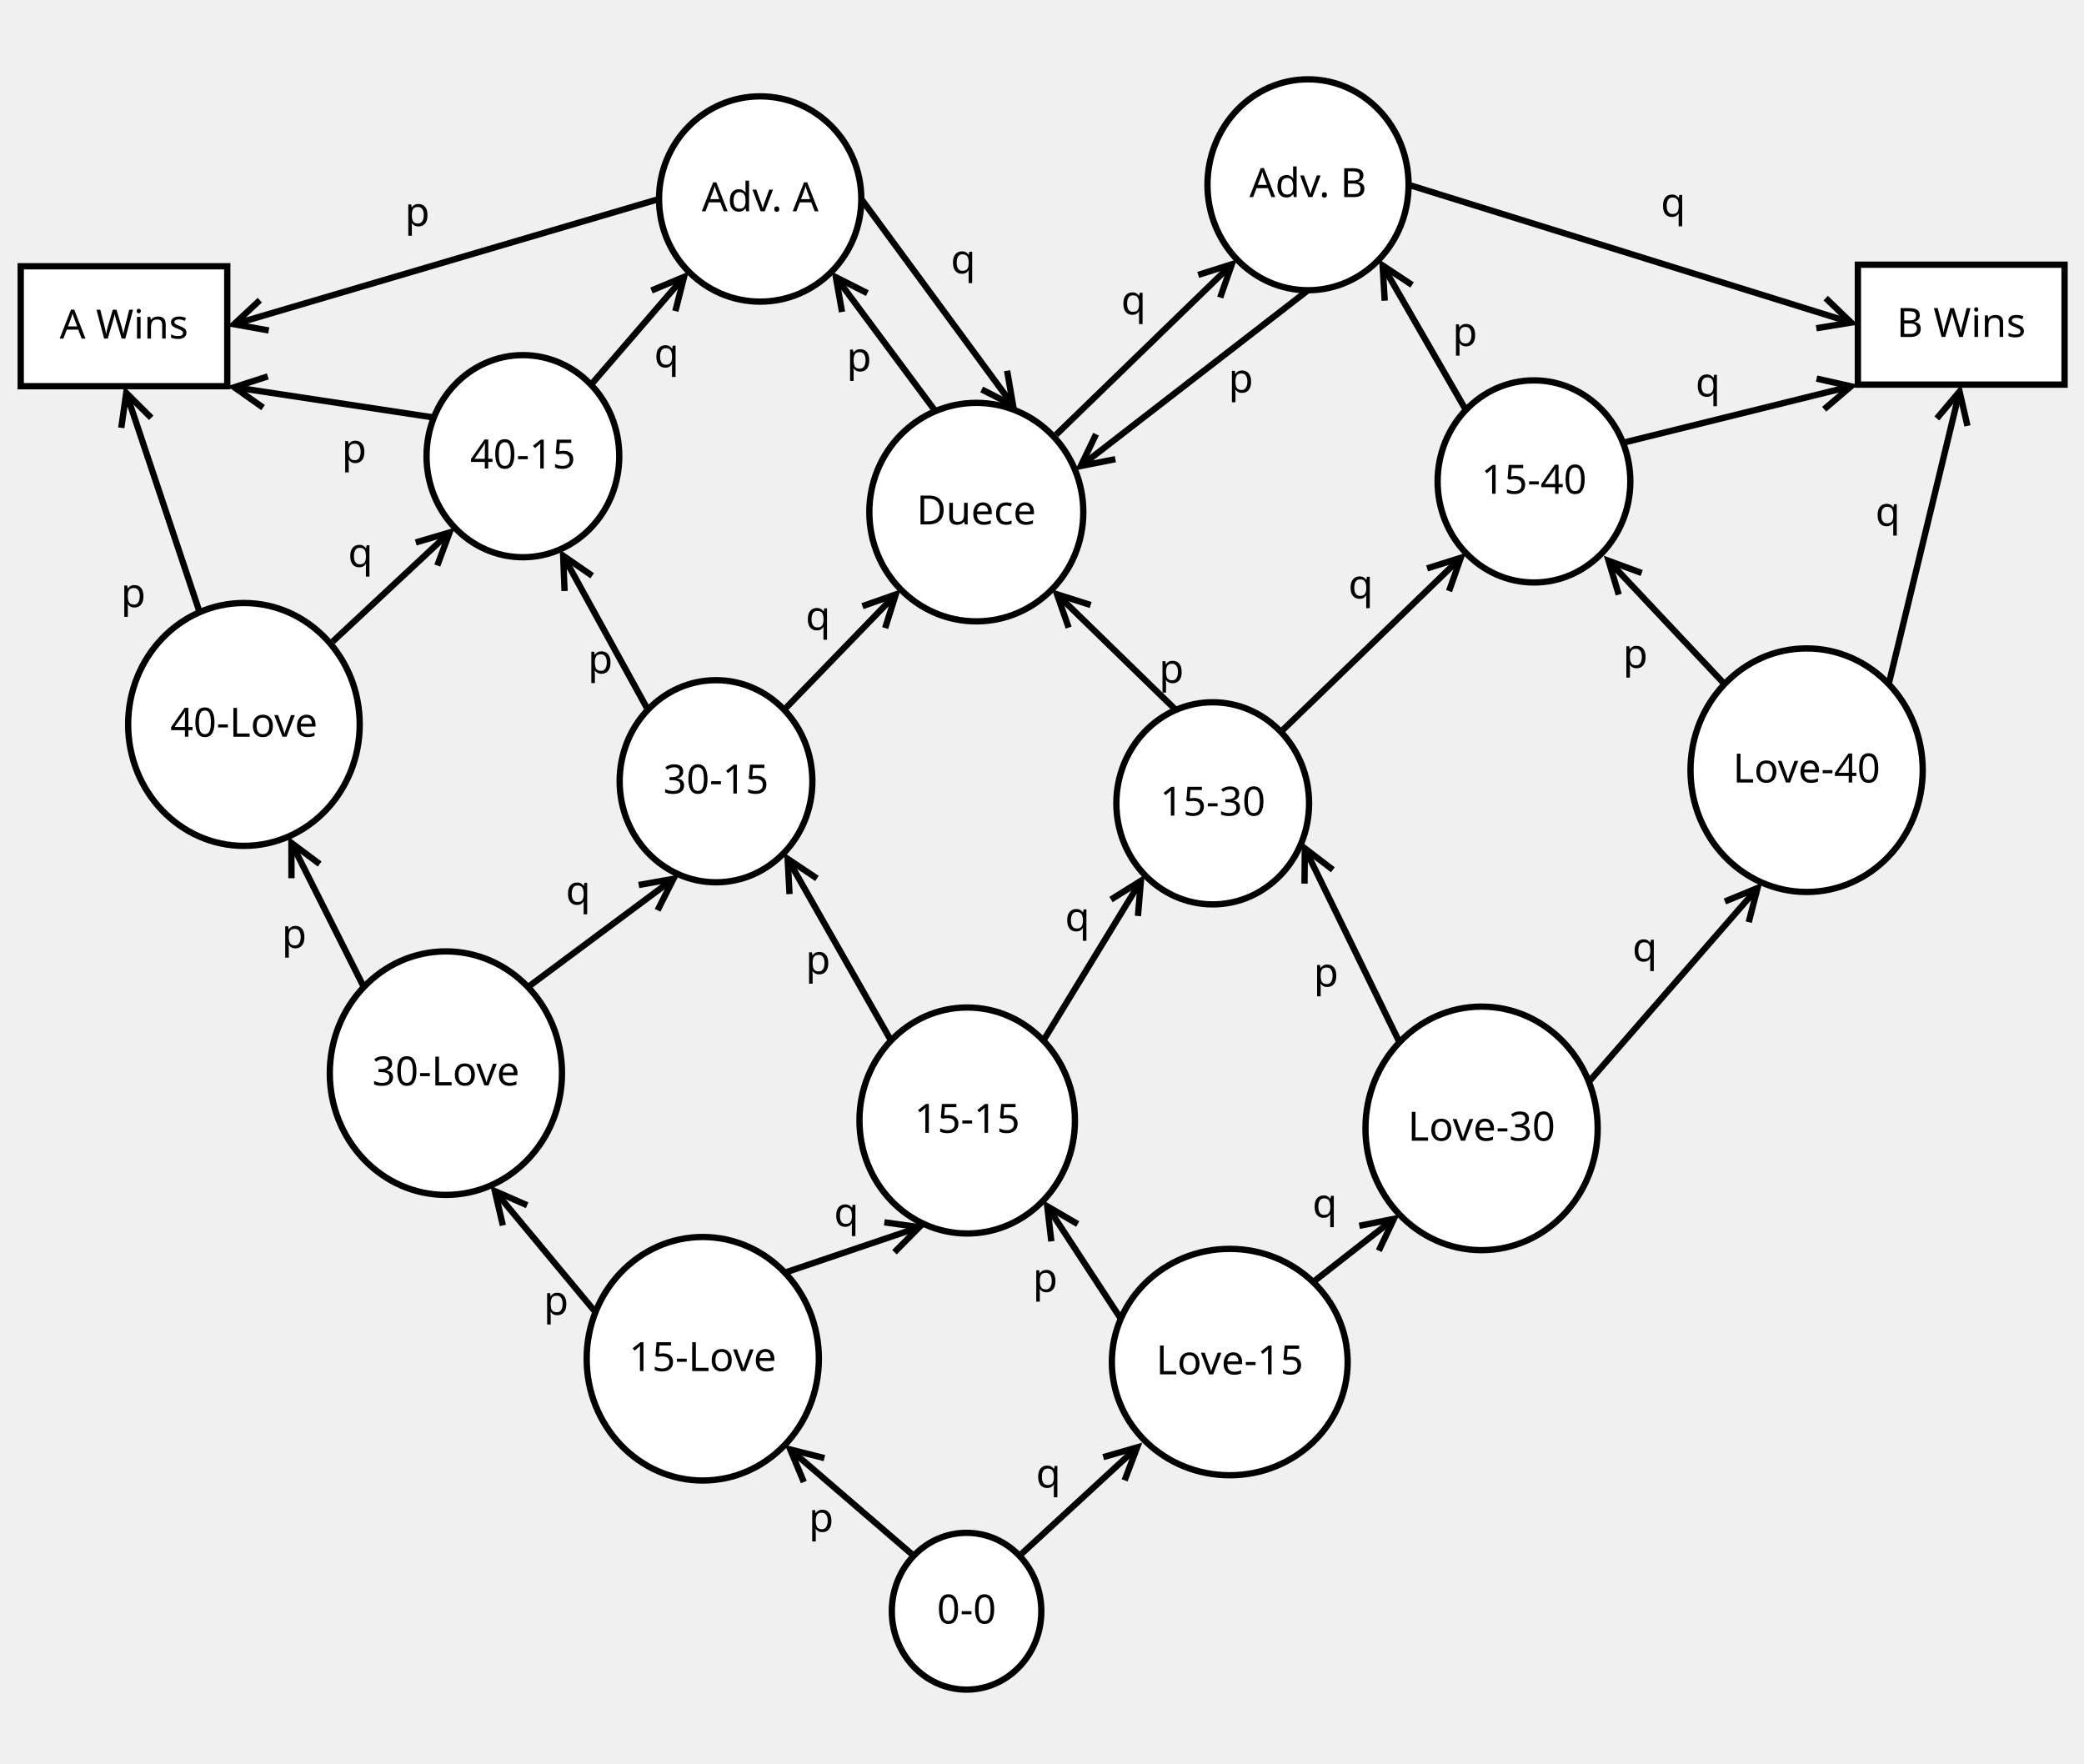
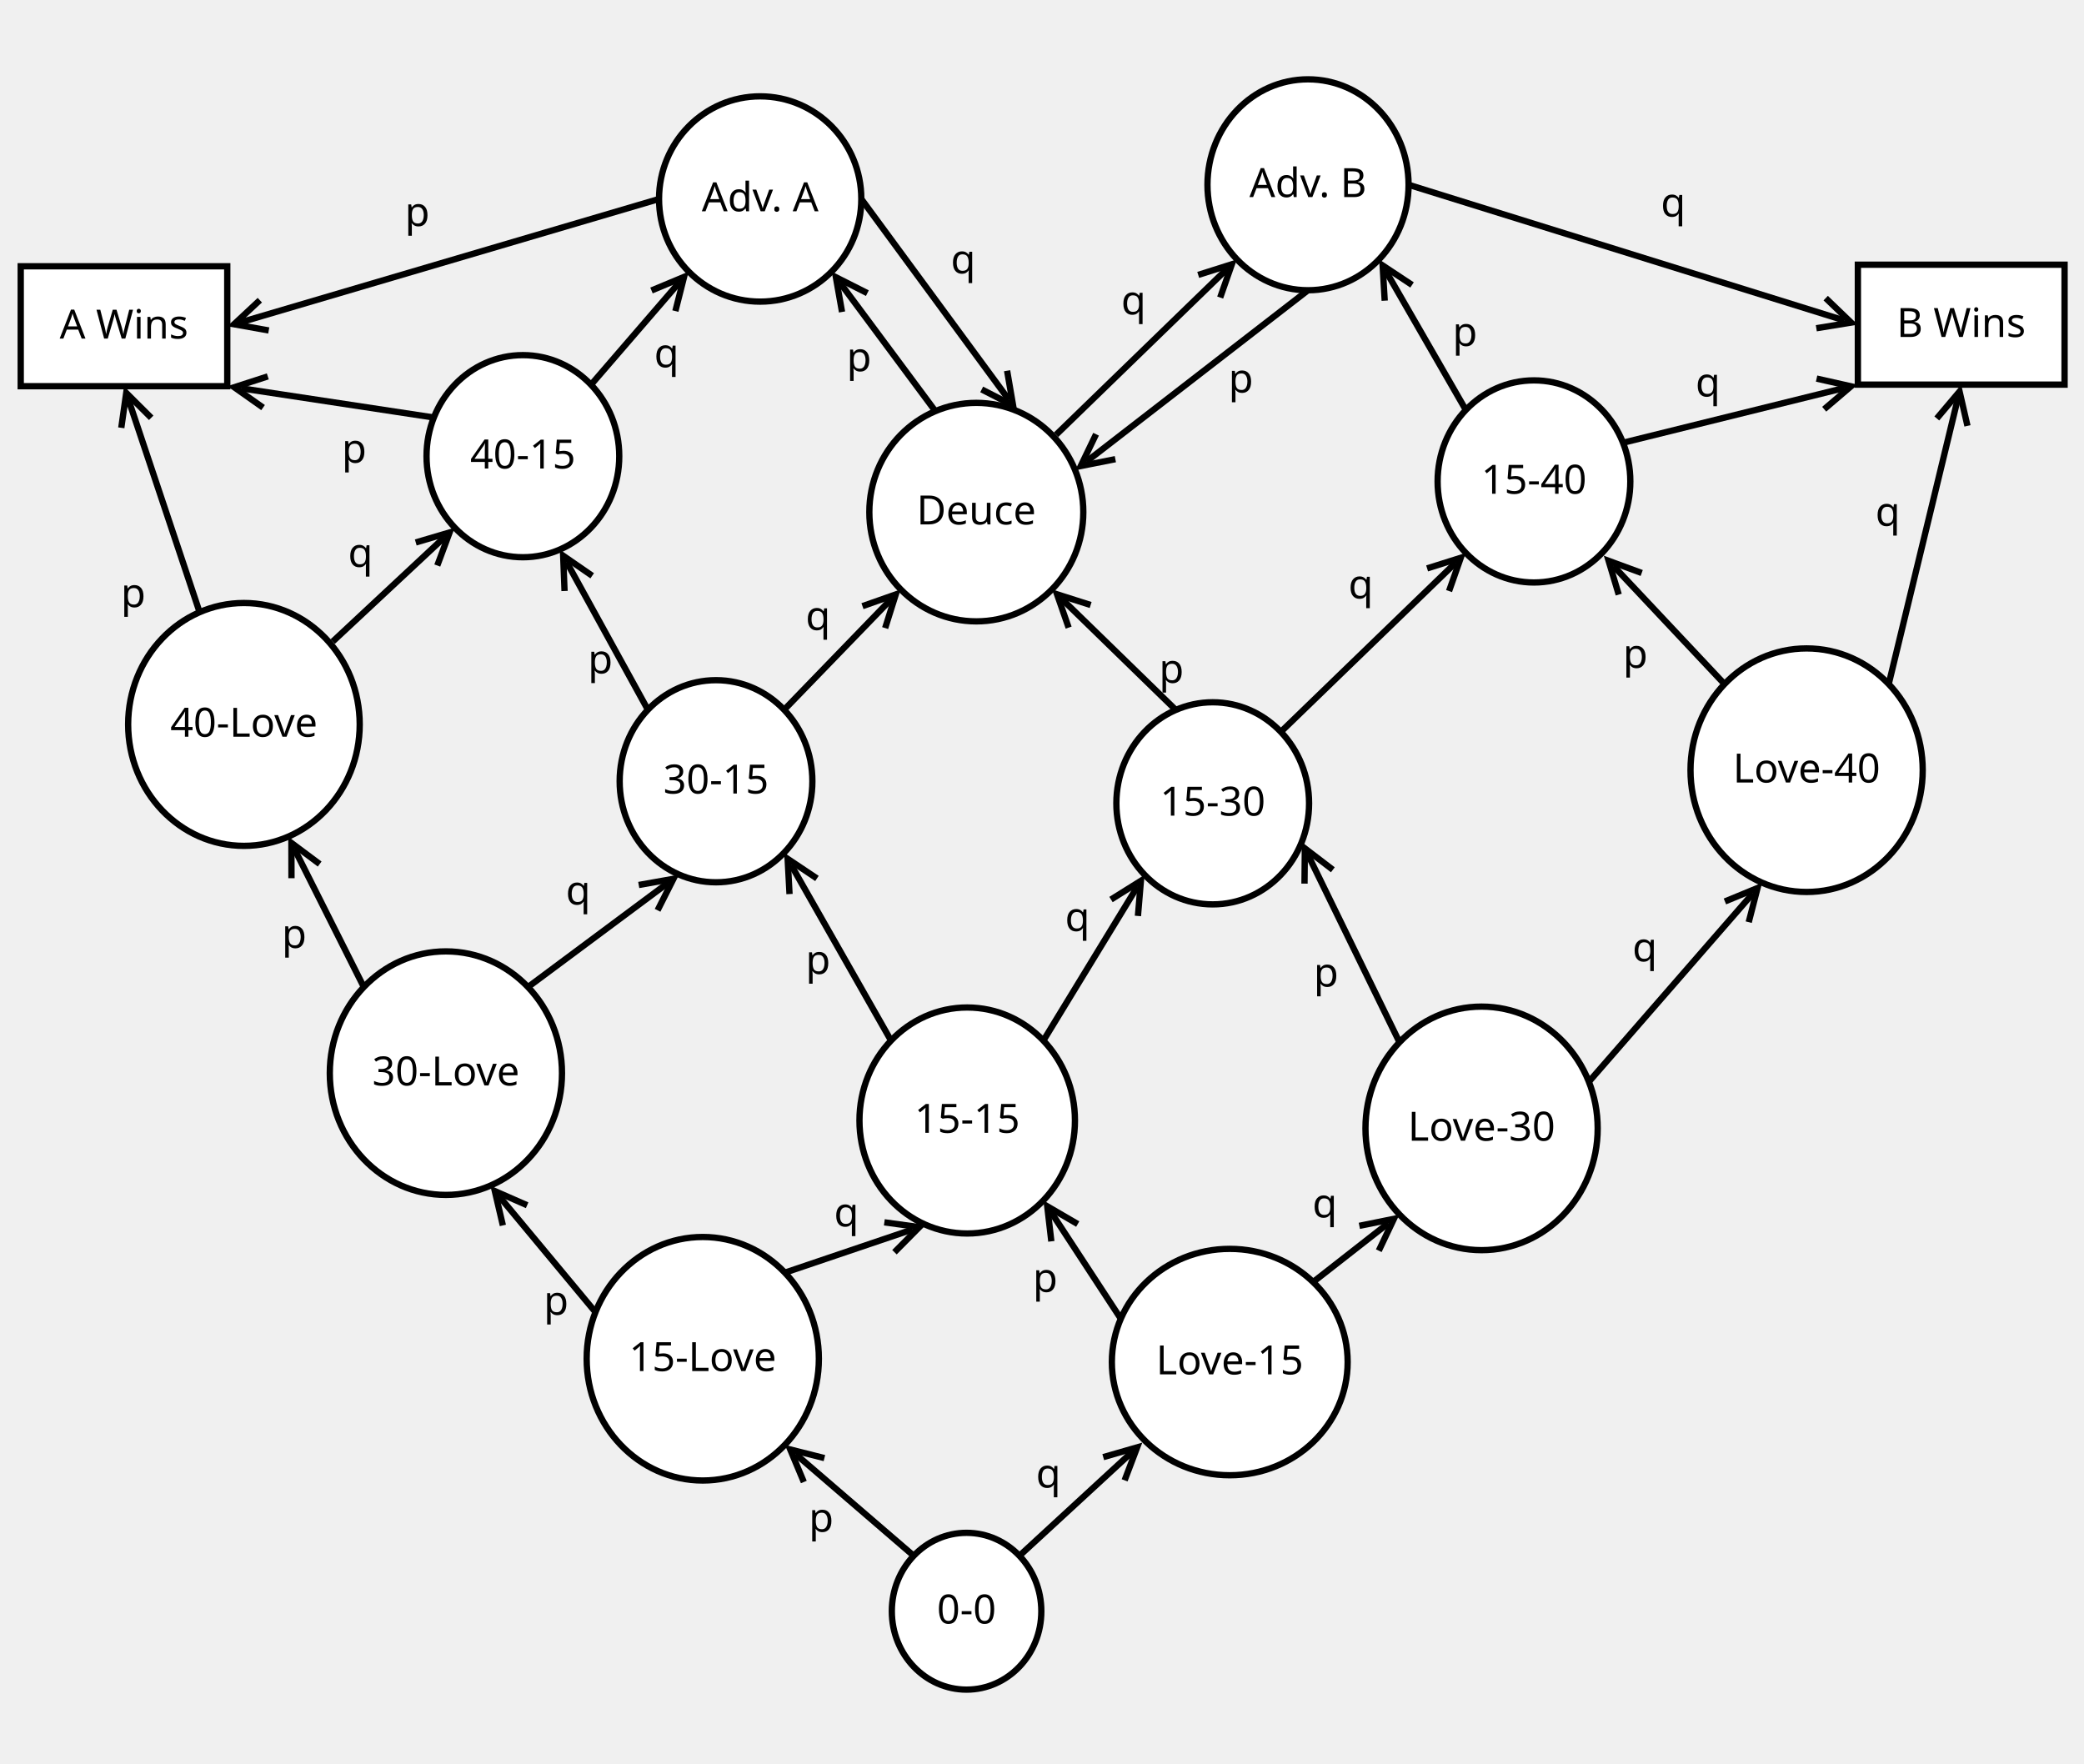
<svg xmlns="http://www.w3.org/2000/svg" width="13in" height="11in" viewBox="47 -59 660.4 546.454" version="1.1" id="svg507">
  <defs id="defs511" />
  <g id="Background" transform="translate(0,-304.8441)">
    <g id="g8" transform="translate(5.291667,322.0479)">
      <ellipse style="fill:#ffffff;fill-opacity:1;stroke:#000000;stroke-width:2;stroke-opacity:1" cx="348.207" cy="272.676" rx="34.143" ry="35.807" id="ellipse2" />
      <text font-size="12.8" style="font-style:normal;font-weight:normal;font-size:12.8px;font-family:sans-serif;text-anchor:middle;fill:#000000;fill-opacity:1;stroke:none" x="348.207" y="276.576" id="text6">
        <tspan x="348.207" y="276.576" id="tspan4">15-15</tspan>
      </text>
    </g>
    <g id="g16" transform="translate(5.291667,322.0479)">
      <ellipse style="fill:#ffffff;fill-opacity:1;stroke:#000000;stroke-width:2;stroke-opacity:1" cx="264.407" cy="348.174" rx="36.791" ry="38.584" id="ellipse10" />
      <text font-size="12.8" style="font-style:normal;font-weight:normal;font-size:12.8px;font-family:sans-serif;text-anchor:middle;fill:#000000;fill-opacity:1;stroke:none" x="264.407" y="352.074" id="text14">
        <tspan x="264.407" y="352.074" id="tspan12">15-Love</tspan>
      </text>
    </g>
    <g id="g24" transform="translate(5.291667,322.0479)">
      <ellipse style="fill:#ffffff;fill-opacity:1;stroke:#000000;stroke-width:2;stroke-opacity:1" cx="183.007" cy="257.674" rx="36.791" ry="38.584" id="ellipse18" />
      <text font-size="12.8" style="font-style:normal;font-weight:normal;font-size:12.8px;font-family:sans-serif;text-anchor:middle;fill:#000000;fill-opacity:1;stroke:none" x="183.007" y="261.574" id="text22">
        <tspan x="183.007" y="261.574" id="tspan20">30-Love</tspan>
      </text>
    </g>
    <g id="g32" transform="translate(5.291667,322.0479)">
      <ellipse style="fill:#ffffff;fill-opacity:1;stroke:#000000;stroke-width:2;stroke-opacity:1" cx="511.206" cy="275.176" rx="36.794" ry="38.588" id="ellipse26" />
      <text font-size="12.8" style="font-style:normal;font-weight:normal;font-size:12.8px;font-family:sans-serif;text-anchor:middle;fill:#000000;fill-opacity:1;stroke:none" x="511.206" y="279.076" id="text30">
        <tspan x="511.206" y="279.076" id="tspan28">Love-30</tspan>
      </text>
    </g>
    <g id="g56" transform="translate(5.291667,322.0479)">
      <ellipse style="fill:#ffffff;fill-opacity:1;stroke:#000000;stroke-width:2;stroke-opacity:1" cx="268.607" cy="165.175" rx="30.535" ry="32.023" id="ellipse50" />
      <text font-size="12.8" style="font-style:normal;font-weight:normal;font-size:12.8px;font-family:sans-serif;text-anchor:middle;fill:#000000;fill-opacity:1;stroke:none" x="268.607" y="169.075" id="text54">
        <tspan x="268.607" y="169.075" id="tspan52">30-15</tspan>
      </text>
    </g>
    <g id="g64" transform="translate(5.291667,322.0479)">
      <ellipse style="fill:#ffffff;fill-opacity:1;stroke:#000000;stroke-width:2;stroke-opacity:1" cx="426.007" cy="172.175" rx="30.535" ry="32.023" id="ellipse58" />
      <text font-size="12.8" style="font-style:normal;font-weight:normal;font-size:12.8px;font-family:sans-serif;text-anchor:middle;fill:#000000;fill-opacity:1;stroke:none" x="426.007" y="176.075" id="text62">
        <tspan x="426.007" y="176.075" id="tspan60">15-30</tspan>
      </text>
    </g>
    <g id="g72" transform="translate(5.291667,322.0479)">
      <ellipse style="fill:#ffffff;fill-opacity:1;stroke:#000000;stroke-width:2;stroke-opacity:1" cx="614.206" cy="161.675" rx="36.794" ry="38.588" id="ellipse66" />
      <text font-size="12.8" style="font-style:normal;font-weight:normal;font-size:12.8px;font-family:sans-serif;text-anchor:middle;fill:#000000;fill-opacity:1;stroke:none" x="614.206" y="165.575" id="text70">
        <tspan x="614.206" y="165.575" id="tspan68">Love-40</tspan>
      </text>
    </g>
    <g id="g80" transform="translate(5.291667,322.0479)">
      <ellipse style="fill:#ffffff;fill-opacity:1;stroke:#000000;stroke-width:2;stroke-opacity:1" cx="207.407" cy="62.175" rx="30.535" ry="32.023" id="ellipse74" />
      <text font-size="12.8" style="font-style:normal;font-weight:normal;font-size:12.8px;font-family:sans-serif;text-anchor:middle;fill:#000000;fill-opacity:1;stroke:none" x="207.407" y="66.075" id="text78">
        <tspan x="207.407" y="66.075" id="tspan76">40-15</tspan>
      </text>
    </g>
    <g id="g88" transform="translate(5.291667,322.0479)">
      <ellipse style="fill:#ffffff;fill-opacity:1;stroke:#000000;stroke-width:2;stroke-opacity:1" cx="351.096" cy="79.899" rx="33.904" ry="34.618" id="ellipse82" />
      <text font-size="12.8" style="font-style:normal;font-weight:normal;font-size:12.8px;font-family:sans-serif;text-anchor:middle;fill:#000000;fill-opacity:1;stroke:none" x="351.096" y="83.799" id="text86">
-         <tspan x="351.096" y="83.799" id="tspan84">Duece</tspan>
+         <tspan x="351.096" y="83.799" id="tspan84">Deuce</tspan>
      </text>
    </g>
    <g id="g96" transform="translate(5.291667,322.0479)">
      <ellipse style="fill:#ffffff;fill-opacity:1;stroke:#000000;stroke-width:2;stroke-opacity:1" cx="527.807" cy="70.175" rx="30.535" ry="32.023" id="ellipse90" />
      <text font-size="12.8" style="font-style:normal;font-weight:normal;font-size:12.8px;font-family:sans-serif;text-anchor:middle;fill:#000000;fill-opacity:1;stroke:none" x="527.807" y="74.075" id="text94">
        <tspan x="527.807" y="74.075" id="tspan92">15-40</tspan>
      </text>
    </g>
    <g id="g104" transform="translate(5.291667,322.0479)">
      <ellipse style="fill:#ffffff;fill-opacity:1;stroke:#000000;stroke-width:2;stroke-opacity:1" cx="282.599" cy="-19.325" rx="32.047" ry="32.526" id="ellipse98" />
      <text font-size="12.8" style="font-style:normal;font-weight:normal;font-size:12.8px;font-family:sans-serif;text-anchor:middle;fill:#000000;fill-opacity:1;stroke:none" x="282.599" y="-15.425" id="text102">
        <tspan x="282.599" y="-15.425" id="tspan100">Adv. A</tspan>
      </text>
    </g>
    <g id="g112" transform="translate(5.291667,322.0479)">
      <ellipse style="fill:#ffffff;fill-opacity:1;stroke:#000000;stroke-width:2;stroke-opacity:1" cx="456.206" cy="-23.825" rx="31.864" ry="33.417" id="ellipse106" />
      <text font-size="12.8" style="font-style:normal;font-weight:normal;font-size:12.8px;font-family:sans-serif;text-anchor:middle;fill:#000000;fill-opacity:1;stroke:none" x="456.206" y="-19.925" id="text110">
        <tspan x="456.206" y="-19.925" id="tspan108">Adv. B</tspan>
      </text>
    </g>
    <g id="g120" transform="translate(5.291667,322.0479)">
      <rect style="fill:#ffffff;fill-opacity:1;stroke:#000000;stroke-width:2;stroke-opacity:1" x="48.275" y="2" width="65.45" height="38" rx="0" ry="0" id="rect114" />
      <text font-size="12.8" style="font-style:normal;font-weight:normal;font-size:12.8px;font-family:sans-serif;text-anchor:middle;fill:#000000;fill-opacity:1;stroke:none" x="81" y="24.9" id="text118">
        <tspan x="81" y="24.9" id="tspan116">A Wins</tspan>
      </text>
    </g>
    <g id="g128" transform="translate(5.291667,322.0479)">
      <rect style="fill:#ffffff;fill-opacity:1;stroke:#000000;stroke-width:2;stroke-opacity:1" x="630.45" y="1.5" width="65.5" height="38" rx="0" ry="0" id="rect122" />
      <text font-size="12.8" style="font-style:normal;font-weight:normal;font-size:12.8px;font-family:sans-serif;text-anchor:middle;fill:#000000;fill-opacity:1;stroke:none" x="663.2" y="24.4" id="text126">
        <tspan x="663.2" y="24.4" id="tspan124">B Wins</tspan>
      </text>
    </g>
    <g id="g136" transform="translate(5.291667,322.0479)">
      <ellipse style="fill:#ffffff;fill-opacity:1;stroke:#000000;stroke-width:2;stroke-opacity:1" cx="348.007" cy="428.176" rx="23.689" ry="24.843" id="ellipse130" />
      <text font-size="12.8" style="font-style:normal;font-weight:normal;font-size:12.8px;font-family:sans-serif;text-anchor:middle;fill:#000000;fill-opacity:1;stroke:none" x="348.007" y="432.076" id="text134">
        <tspan x="348.007" y="432.076" id="tspan132">0-0</tspan>
      </text>
    </g>
    <g id="g142" transform="translate(5.291667,322.0479)">
      <line style="fill:none;stroke:#000000;stroke-width:2;stroke-opacity:1" x1="331.256" y1="410.608" x2="293.811" y2="378.376" id="line138" />
      <polyline style="fill:none;stroke:#000000;stroke-width:2;stroke-opacity:1" points="302.957,379.651 292.117,376.917 296.434,387.23 " id="polyline140" />
    </g>
    <g id="g148" transform="translate(5.291667,322.0479)">
      <line style="fill:none;stroke:#000000;stroke-width:2;stroke-opacity:1" x1="364.758" y1="410.608" x2="400.415" y2="377.767" id="line144" />
      <polyline style="fill:none;stroke:#000000;stroke-width:2;stroke-opacity:1" points="398.091,386.705 402.059,376.252 391.316,379.349 " id="polyline146" />
    </g>
    <g id="g154" transform="translate(5.291667,322.0479)">
      <line style="fill:none;stroke:#000000;stroke-width:2;stroke-opacity:1" x1="230.416" y1="333.41" x2="199.945" y2="296.761" id="line150" />
      <polyline style="fill:none;stroke:#000000;stroke-width:2;stroke-opacity:1" points="208.753,299.534 198.515,295.041 201.064,305.927 " id="polyline152" />
    </g>
    <g id="g160" transform="translate(5.291667,322.0479)">
      <line style="fill:none;stroke:#000000;stroke-width:2;stroke-opacity:1" x1="290.422" y1="320.892" x2="330.904" y2="307.19" id="line156" />
      <polyline style="fill:none;stroke:#000000;stroke-width:2;stroke-opacity:1" points="325.153,314.415 333.022,306.473 321.947,304.943 " id="polyline158" />
    </g>
    <g id="g166" transform="translate(5.291667,322.0479)">
      <line style="fill:none;stroke:#000000;stroke-width:2;stroke-opacity:1" x1="396.888" y1="335.496" x2="374.799" y2="301.736" id="line162" />
      <polyline style="fill:none;stroke:#000000;stroke-width:2;stroke-opacity:1" points="383.233,305.495 373.574,299.865 374.866,310.971 " id="polyline164" />
    </g>
    <g id="g172" transform="translate(5.291667,322.0479)">
      <line style="fill:none;stroke:#000000;stroke-width:2;stroke-opacity:1" x1="156.992" y1="230.392" x2="135.055" y2="186.722" id="line168" />
      <polyline style="fill:none;stroke:#000000;stroke-width:2;stroke-opacity:1" points="143.008,191.416 134.052,184.724 134.072,195.904 " id="polyline170" />
    </g>
    <g id="g178" transform="translate(5.291667,322.0479)">
      <line style="fill:none;stroke:#000000;stroke-width:2;stroke-opacity:1" x1="209.022" y1="230.392" x2="253.334" y2="197.429" id="line174" />
      <polyline style="fill:none;stroke:#000000;stroke-width:2;stroke-opacity:1" points="250.089,206.075 255.128,196.095 244.12,198.052 " id="polyline176" />
    </g>
    <g id="g184" transform="translate(5.291667,322.0479)">
      <line style="fill:none;stroke:#000000;stroke-width:2;stroke-opacity:1" x1="324.064" y1="247.354" x2="292.409" y2="191.706" id="line180" />
      <polyline style="fill:none;stroke:#000000;stroke-width:2;stroke-opacity:1" points="300.594,195.982 291.304,189.762 291.902,200.926 " id="polyline182" />
    </g>
    <g id="g190" transform="translate(5.291667,322.0479)">
      <line style="fill:none;stroke:#000000;stroke-width:2;stroke-opacity:1" x1="372.35" y1="247.354" x2="402.086" y2="198.636" id="line186" />
      <polyline style="fill:none;stroke:#000000;stroke-width:2;stroke-opacity:1" points="402.309,207.868 403.251,196.727 393.773,202.658 " id="polyline188" />
    </g>
    <g id="g196" transform="translate(5.291667,322.0479)">
      <line style="fill:none;stroke:#000000;stroke-width:2;stroke-opacity:1" x1="457.826" y1="323.86" x2="481.667" y2="305.215" id="line192" />
      <polyline style="fill:none;stroke:#000000;stroke-width:2;stroke-opacity:1" points="478.632,313.936 483.429,303.837 472.471,306.059 " id="polyline194" />
    </g>
    <g id="g202" transform="translate(5.291667,322.0479)">
      <line style="fill:none;stroke:#000000;stroke-width:2;stroke-opacity:1" x1="147.143" y1="120.914" x2="182.546" y2="87.87" id="line198" />
      <polyline style="fill:none;stroke:#000000;stroke-width:2;stroke-opacity:1" points="180.282,96.823 184.181,86.344 173.459,89.512 " id="polyline200" />
    </g>
    <g id="g208" transform="translate(5.291667,322.0479)">
      <line style="fill:none;stroke:#000000;stroke-width:2;stroke-opacity:1" x1="485.19" y1="247.89" x2="456.179" y2="188.448" id="line204" />
      <polyline style="fill:none;stroke:#000000;stroke-width:2;stroke-opacity:1" points="464.078,193.233 455.199,186.439 455.091,197.619 " id="polyline206" />
    </g>
    <g id="g214" transform="translate(5.291667,322.0479)">
      <line style="fill:none;stroke:#000000;stroke-width:2;stroke-opacity:1" x1="247.016" y1="142.531" x2="221.247" y2="95.679" id="line210" />
      <polyline style="fill:none;stroke:#000000;stroke-width:2;stroke-opacity:1" points="229.37,100.072 220.17,93.719 220.608,104.891 " id="polyline212" />
    </g>
    <g id="g220" transform="translate(5.291667,322.0479)">
      <line style="fill:none;stroke:#000000;stroke-width:2;stroke-opacity:1" x1="290.198" y1="142.531" x2="324.012" y2="107.592" id="line216" />
      <polyline style="fill:none;stroke:#000000;stroke-width:2;stroke-opacity:1" points="322.205,116.648 325.567,105.985 315.02,109.694 " id="polyline218" />
    </g>
    <g id="g226" transform="translate(5.291667,322.0479)">
      <line style="fill:none;stroke:#000000;stroke-width:2;stroke-opacity:1" x1="414.322" y1="142.589" x2="378.274" y2="107.498" id="line222" />
      <polyline style="fill:none;stroke:#000000;stroke-width:2;stroke-opacity:1" points="387.325,109.331 376.672,105.938 380.35,116.496 " id="polyline224" />
    </g>
    <g id="g232" transform="translate(5.291667,322.0479)">
      <line style="fill:none;stroke:#000000;stroke-width:2;stroke-opacity:1" x1="228.998" y1="39.531" x2="257.018" y2="7.06" id="line228" />
      <polyline style="fill:none;stroke:#000000;stroke-width:2;stroke-opacity:1" points="255.731,16.204 258.479,5.367 248.161,9.671 " id="polyline230" />
    </g>
    <g id="g238" transform="translate(5.291667,322.0479)">
      <line style="fill:none;stroke:#000000;stroke-width:2;stroke-opacity:1" x1="376.388" y1="55.368" x2="430.466" y2="2.918" id="line234" />
      <polyline style="fill:none;stroke:#000000;stroke-width:2;stroke-opacity:1" points="428.374,11.912 432.071,1.361 421.412,4.734 " id="polyline236" />
    </g>
    <g id="g244" transform="translate(5.291667,322.0479)">
      <line style="fill:none;stroke:#000000;stroke-width:2;stroke-opacity:1" x1="588.19" y1="134.389" x2="552.991" y2="96.956" id="line240" />
      <polyline style="fill:none;stroke:#000000;stroke-width:2;stroke-opacity:1" points="561.952,99.187 551.459,95.328 554.667,106.038 " id="polyline242" />
    </g>
    <g id="g252" transform="translate(5.291667,322.0479)">
      <ellipse style="fill:#ffffff;fill-opacity:1;stroke:#000000;stroke-width:2;stroke-opacity:1" cx="119.007" cy="147.175" rx="36.692" ry="38.48" id="ellipse246" />
      <text font-size="12.8" style="font-style:normal;font-weight:normal;font-size:12.8px;font-family:sans-serif;text-anchor:middle;fill:#000000;fill-opacity:1;stroke:none" x="119.007" y="151.075" id="text250">
        <tspan x="119.007" y="151.075" id="tspan248">40-Love</tspan>
      </text>
    </g>
    <g id="g258" transform="translate(5.291667,322.0479)">
      <line style="fill:none;stroke:#000000;stroke-width:2;stroke-opacity:1" x1="338.122" y1="47.916" x2="307.927" y2="7.264" id="line254" />
      <polyline style="fill:none;stroke:#000000;stroke-width:2;stroke-opacity:1" points="316.57,10.515 306.593,5.469 308.542,16.478 " id="polyline256" />
    </g>
    <g id="g264" transform="translate(5.291667,322.0479)">
      <line style="fill:none;stroke:#000000;stroke-width:2;stroke-opacity:1" x1="447.598" y1="149.531" x2="503.002" y2="95.928" id="line260" />
      <polyline style="fill:none;stroke:#000000;stroke-width:2;stroke-opacity:1" points="500.899,104.92 504.609,94.373 493.945,97.733 " id="polyline262" />
    </g>
    <g id="g270" transform="translate(5.291667,322.0479)">
      <line style="fill:none;stroke:#000000;stroke-width:2;stroke-opacity:1" x1="506.216" y1="47.531" x2="480.969" y2="3.68" id="line266" />
      <polyline style="fill:none;stroke:#000000;stroke-width:2;stroke-opacity:1" points="489.176,7.914 479.854,1.742 480.51,12.903 " id="polyline268" />
    </g>
    <g id="g276" transform="translate(5.291667,322.0479)">
      <line style="fill:none;stroke:#000000;stroke-width:2;stroke-opacity:1" x1="545.2" y1="260.408" x2="597.189" y2="200.698" id="line272" />
      <polyline style="fill:none;stroke:#000000;stroke-width:2;stroke-opacity:1" points="595.862,209.837 598.658,199.011 588.32,203.27 " id="polyline274" />
    </g>
    <g id="g282" transform="translate(5.291667,322.0479)">
      <line style="fill:none;stroke:#000000;stroke-width:2;stroke-opacity:1" x1="314.648" y1="-19.325" x2="361.421" y2="44.313" id="line278" />
      <polyline style="fill:none;stroke:#000000;stroke-width:2;stroke-opacity:1" points="352.795,41.018 362.746,46.114 360.852,35.096 " id="polyline280" />
    </g>
    <g id="g288" transform="translate(5.291667,322.0479)">
      <line style="fill:none;stroke:#000000;stroke-width:2;stroke-opacity:1" x1="456.206" y1="9.592" x2="385.958" y2="63.916" id="line284" />
      <polyline style="fill:none;stroke:#000000;stroke-width:2;stroke-opacity:1" points="389.041,55.211 384.189,65.284 395.158,63.122 " id="polyline286" />
    </g>
    <g id="g294" transform="translate(5.291667,322.0479)">
      <line style="fill:none;stroke:#000000;stroke-width:2;stroke-opacity:1" x1="104.965" y1="111.623" x2="82.419" y2="44.241" id="line290" />
      <polyline style="fill:none;stroke:#000000;stroke-width:2;stroke-opacity:1" points="89.624,50.017 81.71,42.12 80.141,53.19 " id="polyline292" />
    </g>
    <g id="g300" transform="translate(5.291667,322.0479)">
      <line style="fill:none;stroke:#000000;stroke-width:2;stroke-opacity:1" x1="179.196" y1="49.92" x2="118.147" y2="40.67" id="line296" />
      <polyline style="fill:none;stroke:#000000;stroke-width:2;stroke-opacity:1" points="126.572,36.889 115.936,40.335 125.074,46.777 " id="polyline298" />
    </g>
    <g id="g306" transform="translate(5.291667,322.0479)">
      <line style="fill:none;stroke:#000000;stroke-width:2;stroke-opacity:1" x1="250.552" y1="-19.325" x2="118.015" y2="19.736" id="line302" />
      <polyline style="fill:none;stroke:#000000;stroke-width:2;stroke-opacity:1" points="124.048,12.745 115.87,20.368 126.875,22.337 " id="polyline304" />
    </g>
    <g id="g312" transform="translate(5.291667,322.0479)">
      <line style="fill:none;stroke:#000000;stroke-width:2;stroke-opacity:1" x1="640.224" y1="134.389" x2="662.148" y2="43.846" id="line308" />
      <polyline style="fill:none;stroke:#000000;stroke-width:2;stroke-opacity:1" points="665.18,52.569 662.674,41.673 655.461,50.216 " id="polyline310" />
    </g>
    <g id="g318" transform="translate(5.291667,322.0479)">
      <line style="fill:none;stroke:#000000;stroke-width:2;stroke-opacity:1" x1="556.018" y1="57.92" x2="626.109" y2="40.574" id="line314" />
      <polyline style="fill:none;stroke:#000000;stroke-width:2;stroke-opacity:1" points="619.773,47.293 628.279,40.037 617.371,37.586 " id="polyline316" />
    </g>
    <g id="g324" transform="translate(5.291667,322.0479)">
      <line style="fill:none;stroke:#000000;stroke-width:2;stroke-opacity:1" x1="488.07" y1="-23.825" x2="626.18" y2="19.171" id="line320" />
      <polyline style="fill:none;stroke:#000000;stroke-width:2;stroke-opacity:1" points="617.281,21.637 628.315,19.835 620.253,12.089 " id="polyline322" />
    </g>
    <text font-size="12.8" style="font-style:normal;font-weight:normal;font-size:12.8px;font-family:sans-serif;text-anchor:start;fill:#000000;fill-opacity:1;stroke:none" x="85.292" y="432.048" id="text328">
      <tspan x="85.292" y="432.048" id="tspan326">p</tspan>
    </text>
    <text font-size="12.8" style="font-style:normal;font-weight:normal;font-size:12.8px;font-family:sans-serif;text-anchor:start;fill:#000000;fill-opacity:1;stroke:none" x="219.292" y="656.296" id="text332">
      <tspan x="219.292" y="656.296" id="tspan330">p</tspan>
    </text>
    <text font-size="12.8" style="font-style:normal;font-weight:normal;font-size:12.8px;font-family:sans-serif;text-anchor:start;fill:#000000;fill-opacity:1;stroke:none" x="302.292" y="548.297" id="text336">
      <tspan x="302.292" y="548.297" id="tspan334">p</tspan>
    </text>
    <text font-size="12.8" style="font-style:normal;font-weight:normal;font-size:12.8px;font-family:sans-serif;text-anchor:start;fill:#000000;fill-opacity:1;stroke:none" x="463.291" y="552.297" id="text340">
      <tspan x="463.291" y="552.297" id="tspan338">p</tspan>
    </text>
    <text font-size="12.8" style="font-style:normal;font-weight:normal;font-size:12.8px;font-family:sans-serif;text-anchor:start;fill:#000000;fill-opacity:1;stroke:none" x="315.291" y="357.298" id="text344">
      <tspan x="315.291" y="357.298" id="tspan342">p</tspan>
    </text>
    <text font-size="12.8" style="font-style:normal;font-weight:normal;font-size:12.8px;font-family:sans-serif;text-anchor:start;fill:#000000;fill-opacity:1;stroke:none" x="374.291" y="649.046" id="text356">
      <tspan x="374.291" y="649.046" id="tspan354">p</tspan>
    </text>
    <text font-size="12.8" style="font-style:normal;font-weight:normal;font-size:12.8px;font-family:sans-serif;text-anchor:start;fill:#000000;fill-opacity:1;stroke:none" x="414.291" y="456.048" id="text360">
      <tspan x="414.291" y="456.048" id="tspan358">p</tspan>
    </text>
    <text font-size="12.8" style="font-style:normal;font-weight:normal;font-size:12.8px;font-family:sans-serif;text-anchor:start;fill:#000000;fill-opacity:1;stroke:none" x="175.292" y="311.298" id="text364">
      <tspan x="175.292" y="311.298" id="tspan362">p</tspan>
    </text>
    <text font-size="12.8" style="font-style:normal;font-weight:normal;font-size:12.8px;font-family:sans-serif;text-anchor:start;fill:#000000;fill-opacity:1;stroke:none" x="561.292" y="451.298" id="text368">
      <tspan x="561.292" y="451.298" id="tspan366">p</tspan>
    </text>
    <text font-size="12.8" style="font-style:normal;font-weight:normal;font-size:12.8px;font-family:sans-serif;text-anchor:start;fill:#000000;fill-opacity:1;stroke:none" x="136.292" y="540.048" id="text372">
      <tspan x="136.292" y="540.048" id="tspan370">p</tspan>
    </text>
    <text font-size="12.8" style="font-style:normal;font-weight:normal;font-size:12.8px;font-family:sans-serif;text-anchor:start;fill:#000000;fill-opacity:1;stroke:none" x="233.292" y="453.048" id="text376">
      <tspan x="233.292" y="453.048" id="tspan374">p</tspan>
    </text>
    <text font-size="12.8" style="font-style:normal;font-weight:normal;font-size:12.8px;font-family:sans-serif;text-anchor:start;fill:#000000;fill-opacity:1;stroke:none" x="507.291" y="349.298" id="text380">
      <tspan x="507.291" y="349.298" id="tspan378">p</tspan>
    </text>
    <text font-size="12.8" style="font-style:normal;font-weight:normal;font-size:12.8px;font-family:sans-serif;text-anchor:start;fill:#000000;fill-opacity:1;stroke:none" x="303.292" y="725.046" id="text384">
      <tspan x="303.292" y="725.046" id="tspan382">p</tspan>
    </text>
    <text font-size="12.8" style="font-style:normal;font-weight:normal;font-size:12.8px;font-family:sans-serif;text-anchor:start;fill:#000000;fill-opacity:1;stroke:none" x="254.292" y="356.048" id="text388">
      <tspan x="254.292" y="356.048" id="tspan386">q</tspan>
    </text>
    <text font-size="12.8" style="font-style:normal;font-weight:normal;font-size:12.8px;font-family:sans-serif;text-anchor:start;fill:#000000;fill-opacity:1;stroke:none" x="573.292" y="308.298" id="text392">
      <tspan x="573.292" y="308.298" id="tspan390">q</tspan>
    </text>
    <text font-size="12.8" style="font-style:normal;font-weight:normal;font-size:12.8px;font-family:sans-serif;text-anchor:start;fill:#000000;fill-opacity:1;stroke:none" x="462.891" y="625.446" id="text396">
      <tspan x="462.891" y="625.446" id="tspan394">q</tspan>
    </text>
    <text font-size="12.8" style="font-style:normal;font-weight:normal;font-size:12.8px;font-family:sans-serif;text-anchor:start;fill:#000000;fill-opacity:1;stroke:none" x="427.091" y="646.946" id="text400">
      <tspan x="427.091" y="646.946" id="tspan398">q</tspan>
    </text>
    <text font-size="12.8" style="font-style:normal;font-weight:normal;font-size:12.8px;font-family:sans-serif;text-anchor:start;fill:#000000;fill-opacity:1;stroke:none" x="641.292" y="406.298" id="text408">
      <tspan x="641.292" y="406.298" id="tspan406">q</tspan>
    </text>
    <text font-size="12.8" style="font-style:normal;font-weight:normal;font-size:12.8px;font-family:sans-serif;text-anchor:start;fill:#000000;fill-opacity:1;stroke:none" x="474.291" y="429.298" id="text412">
      <tspan x="474.291" y="429.298" id="tspan410">q</tspan>
    </text>
    <text font-size="12.8" style="font-style:normal;font-weight:normal;font-size:12.8px;font-family:sans-serif;text-anchor:start;fill:#000000;fill-opacity:1;stroke:none" x="226.292" y="526.298" id="text416">
      <tspan x="226.292" y="526.298" id="tspan414">q</tspan>
    </text>
    <text font-size="12.8" style="font-style:normal;font-weight:normal;font-size:12.8px;font-family:sans-serif;text-anchor:start;fill:#000000;fill-opacity:1;stroke:none" x="311.292" y="628.296" id="text424">
      <tspan x="311.292" y="628.296" id="tspan422">q</tspan>
    </text>
    <text font-size="12.8" style="font-style:normal;font-weight:normal;font-size:12.8px;font-family:sans-serif;text-anchor:start;fill:#000000;fill-opacity:1;stroke:none" x="375.291" y="711.046" id="text428">
      <tspan x="375.291" y="711.046" id="tspan426">q</tspan>
    </text>
    <text font-size="12.8" style="font-style:normal;font-weight:normal;font-size:12.8px;font-family:sans-serif;text-anchor:start;fill:#000000;fill-opacity:1;stroke:none" x="302.292" y="439.298" id="text432">
      <tspan x="302.292" y="439.298" id="tspan430">q</tspan>
    </text>
    <text font-size="12.8" style="font-style:normal;font-weight:normal;font-size:12.8px;font-family:sans-serif;text-anchor:start;fill:#000000;fill-opacity:1;stroke:none" x="584.292" y="365.298" id="text436">
      <tspan x="584.292" y="365.298" id="tspan434">q</tspan>
    </text>
    <text font-size="12.8" style="font-style:normal;font-weight:normal;font-size:12.8px;font-family:sans-serif;text-anchor:start;fill:#000000;fill-opacity:1;stroke:none" x="402.291" y="339.298" id="text440">
      <tspan x="402.291" y="339.298" id="tspan438">q</tspan>
    </text>
    <text font-size="12.8" style="font-style:normal;font-weight:normal;font-size:12.8px;font-family:sans-serif;text-anchor:start;fill:#000000;fill-opacity:1;stroke:none" x="564.292" y="544.298" id="text444">
      <tspan x="564.292" y="544.298" id="tspan442">q</tspan>
    </text>
    <text font-size="12.8" style="font-style:normal;font-weight:normal;font-size:12.8px;font-family:sans-serif;text-anchor:start;fill:#000000;fill-opacity:1;stroke:none" x="348.291" y="326.298" id="text448">
      <tspan x="348.291" y="326.298" id="tspan446">q</tspan>
    </text>
    <text font-size="12.8" style="font-style:normal;font-weight:normal;font-size:12.8px;font-family:sans-serif;text-anchor:start;fill:#000000;fill-opacity:1;stroke:none" x="351.096" y="79.899" id="text452">
      <tspan x="351.096" y="79.899" id="tspan450" />
    </text>
    <text font-size="12.8" style="font-style:normal;font-weight:normal;font-size:12.8px;font-family:sans-serif;text-anchor:start;fill:#000000;fill-opacity:1;stroke:none" x="282.6" y="-19.325" id="text456">
      <tspan x="282.6" y="-19.325" id="tspan454" />
    </text>
    <text font-size="12.8" style="font-style:normal;font-weight:normal;font-size:12.8px;font-family:sans-serif;text-anchor:start;fill:#000000;fill-opacity:1;stroke:none" x="282.6" y="-19.325" id="text460">
      <tspan x="282.6" y="-19.325" id="tspan458" />
    </text>
    <text font-size="12.8" style="font-style:normal;font-weight:normal;font-size:12.8px;font-family:sans-serif;text-anchor:start;fill:#000000;fill-opacity:1;stroke:none" x="264.406" y="348.174" id="text464">
      <tspan x="264.406" y="348.174" id="tspan462" />
    </text>
    <g id="g472" transform="translate(5.291667,322.0479)">
      <ellipse style="fill:#ffffff;fill-opacity:1;stroke:#000000;stroke-width:2;stroke-opacity:1" cx="431.406" cy="349.222" rx="37.362" ry="35.868" id="ellipse466" />
      <text font-size="12.8" style="font-style:normal;font-weight:normal;font-size:12.8px;font-family:sans-serif;text-anchor:middle;fill:#000000;fill-opacity:1;stroke:none" x="431.406" y="353.122" id="text470">
        <tspan x="431.406" y="353.122" id="tspan468">Love-15</tspan>
      </text>
    </g>
    <text font-size="12.8" style="font-style:normal;font-weight:normal;font-size:12.8px;font-family:sans-serif;text-anchor:start;fill:#000000;fill-opacity:1;stroke:none" x="431.406" y="349.222" id="text476">
      <tspan x="431.406" y="349.222" id="tspan474" />
    </text>
    <text font-size="12.8" style="font-style:normal;font-weight:normal;font-size:12.8px;font-family:sans-serif;text-anchor:start;fill:#000000;fill-opacity:1;stroke:none" x="268.606" y="165.175" id="text480">
      <tspan x="268.606" y="165.175" id="tspan478" />
    </text>
    <text font-size="12.8" style="font-style:normal;font-weight:normal;font-size:12.8px;font-family:sans-serif;text-anchor:start;fill:#000000;fill-opacity:1;stroke:none" x="426.006" y="172.175" id="text484">
      <tspan x="426.006" y="172.175" id="tspan482" />
    </text>
    <text font-size="12.8" style="font-style:normal;font-weight:normal;font-size:12.8px;font-family:sans-serif;text-anchor:start;fill:#000000;fill-opacity:1;stroke:none" x="436.291" y="364.048" id="text488">
      <tspan x="436.291" y="364.048" id="tspan486">p</tspan>
    </text>
    <text font-size="12.8" style="font-style:normal;font-weight:normal;font-size:12.8px;font-family:sans-serif;text-anchor:start;fill:#000000;fill-opacity:1;stroke:none" x="155.292" y="386.298" id="text492">
      <tspan x="155.292" y="386.298" id="tspan490">p</tspan>
    </text>
    <text font-size="12.8" style="font-style:normal;font-weight:normal;font-size:12.8px;font-family:sans-serif;text-anchor:start;fill:#000000;fill-opacity:1;stroke:none" x="157.292" y="419.298" id="text496">
      <tspan x="157.292" y="419.298" id="tspan494">q</tspan>
    </text>
    <text font-size="12.8" style="font-style:normal;font-weight:normal;font-size:12.8px;font-family:sans-serif;text-anchor:start;fill:#000000;fill-opacity:1;stroke:none" x="384.491" y="534.698" id="text500">
      <tspan x="384.491" y="534.698" id="tspan498">q</tspan>
    </text>
    <text font-size="12.8" style="font-style:normal;font-weight:normal;font-size:12.8px;font-family:sans-serif;text-anchor:start;fill:#000000;fill-opacity:1;stroke:none" x="527.806" y="70.175" id="text504">
      <tspan x="527.806" y="70.175" id="tspan502" />
    </text>
  </g>
</svg>
